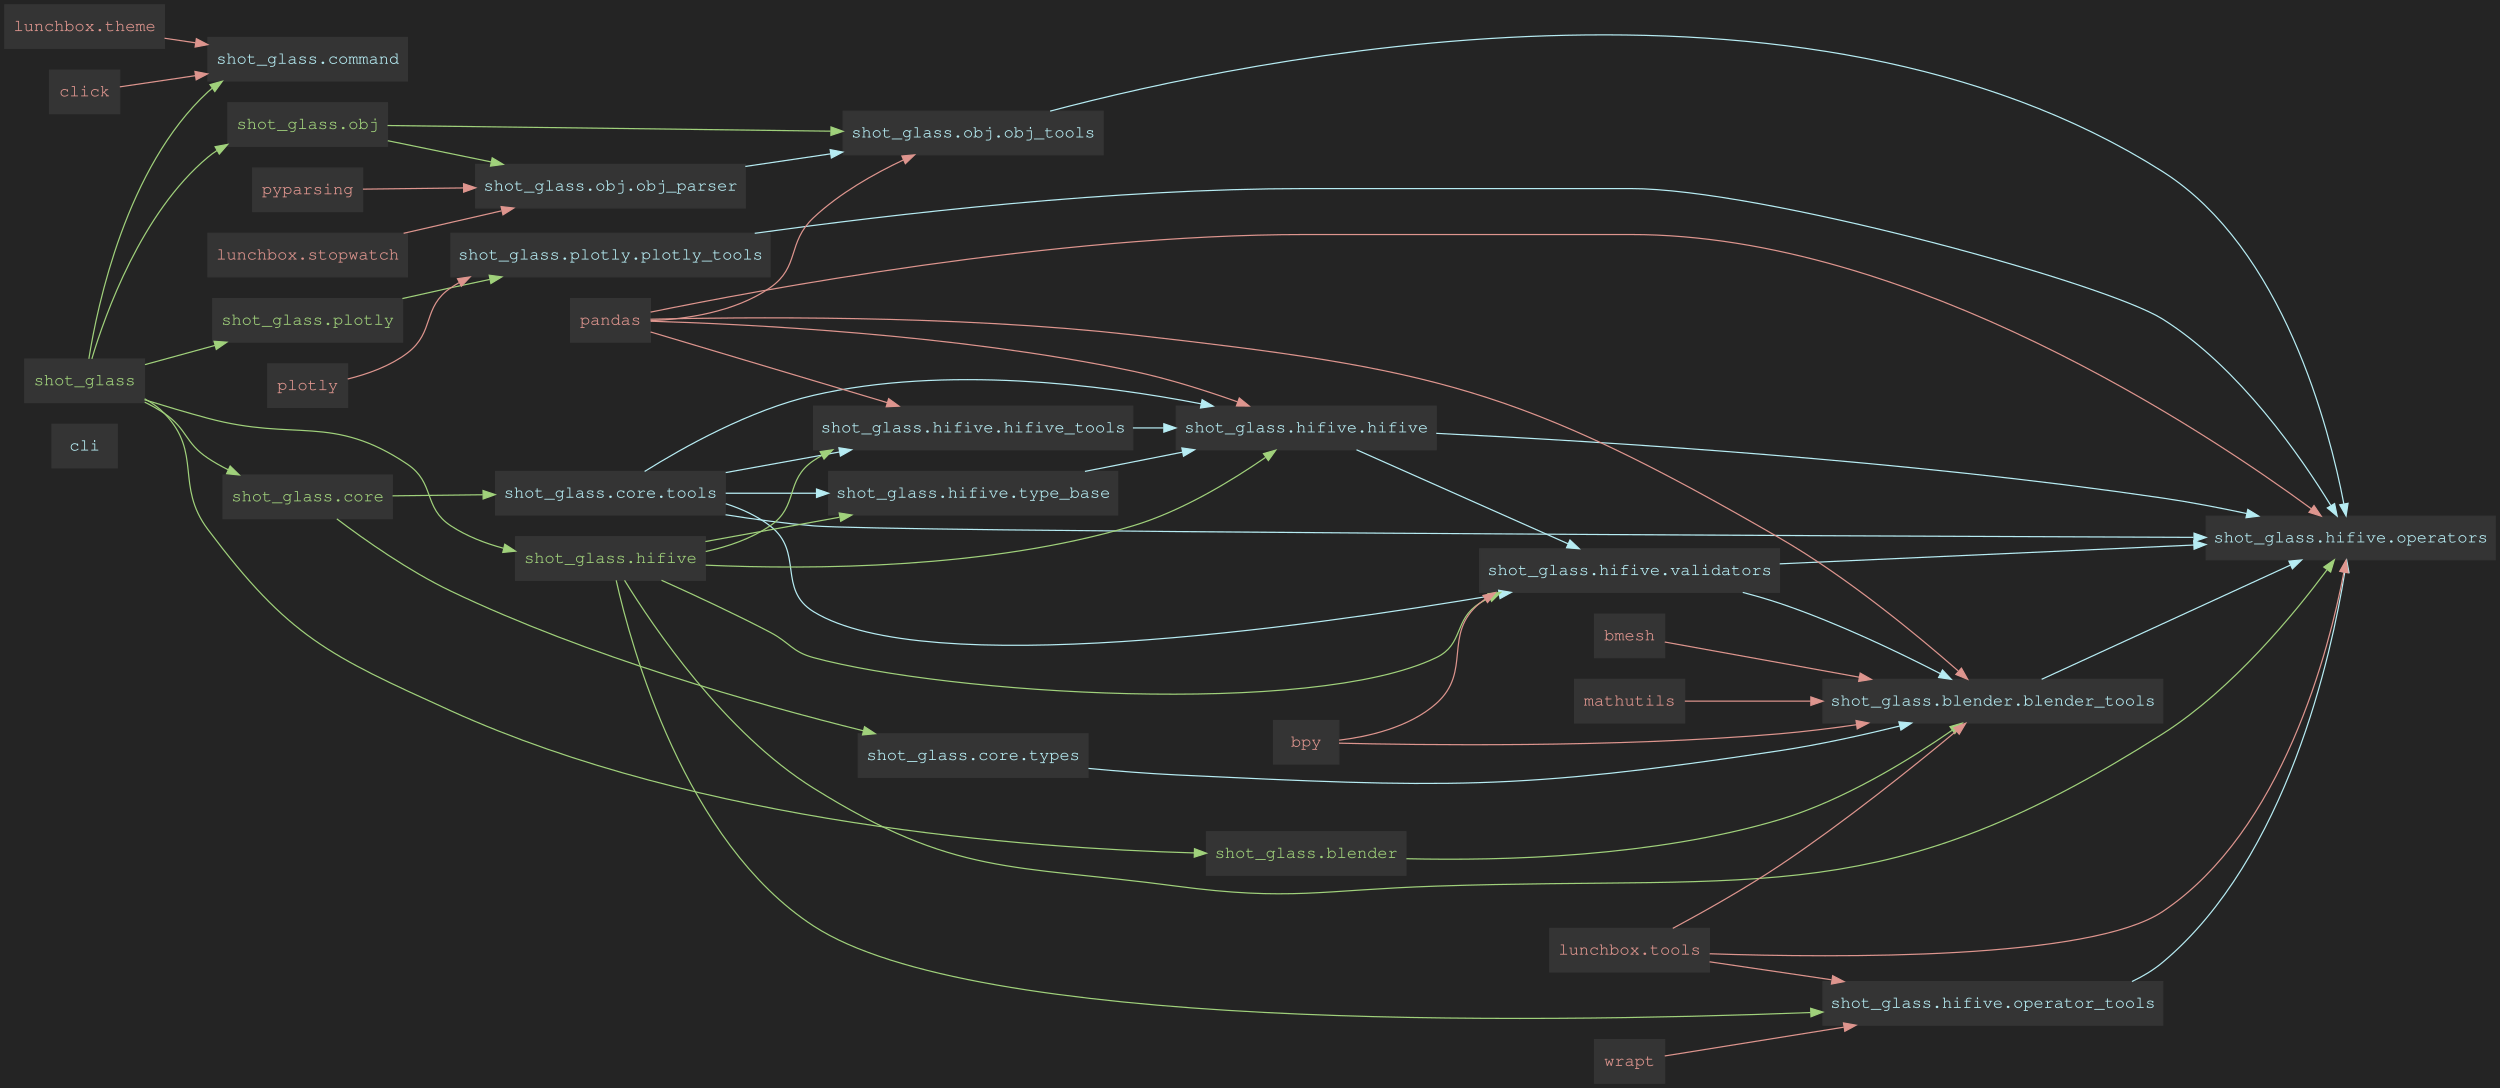
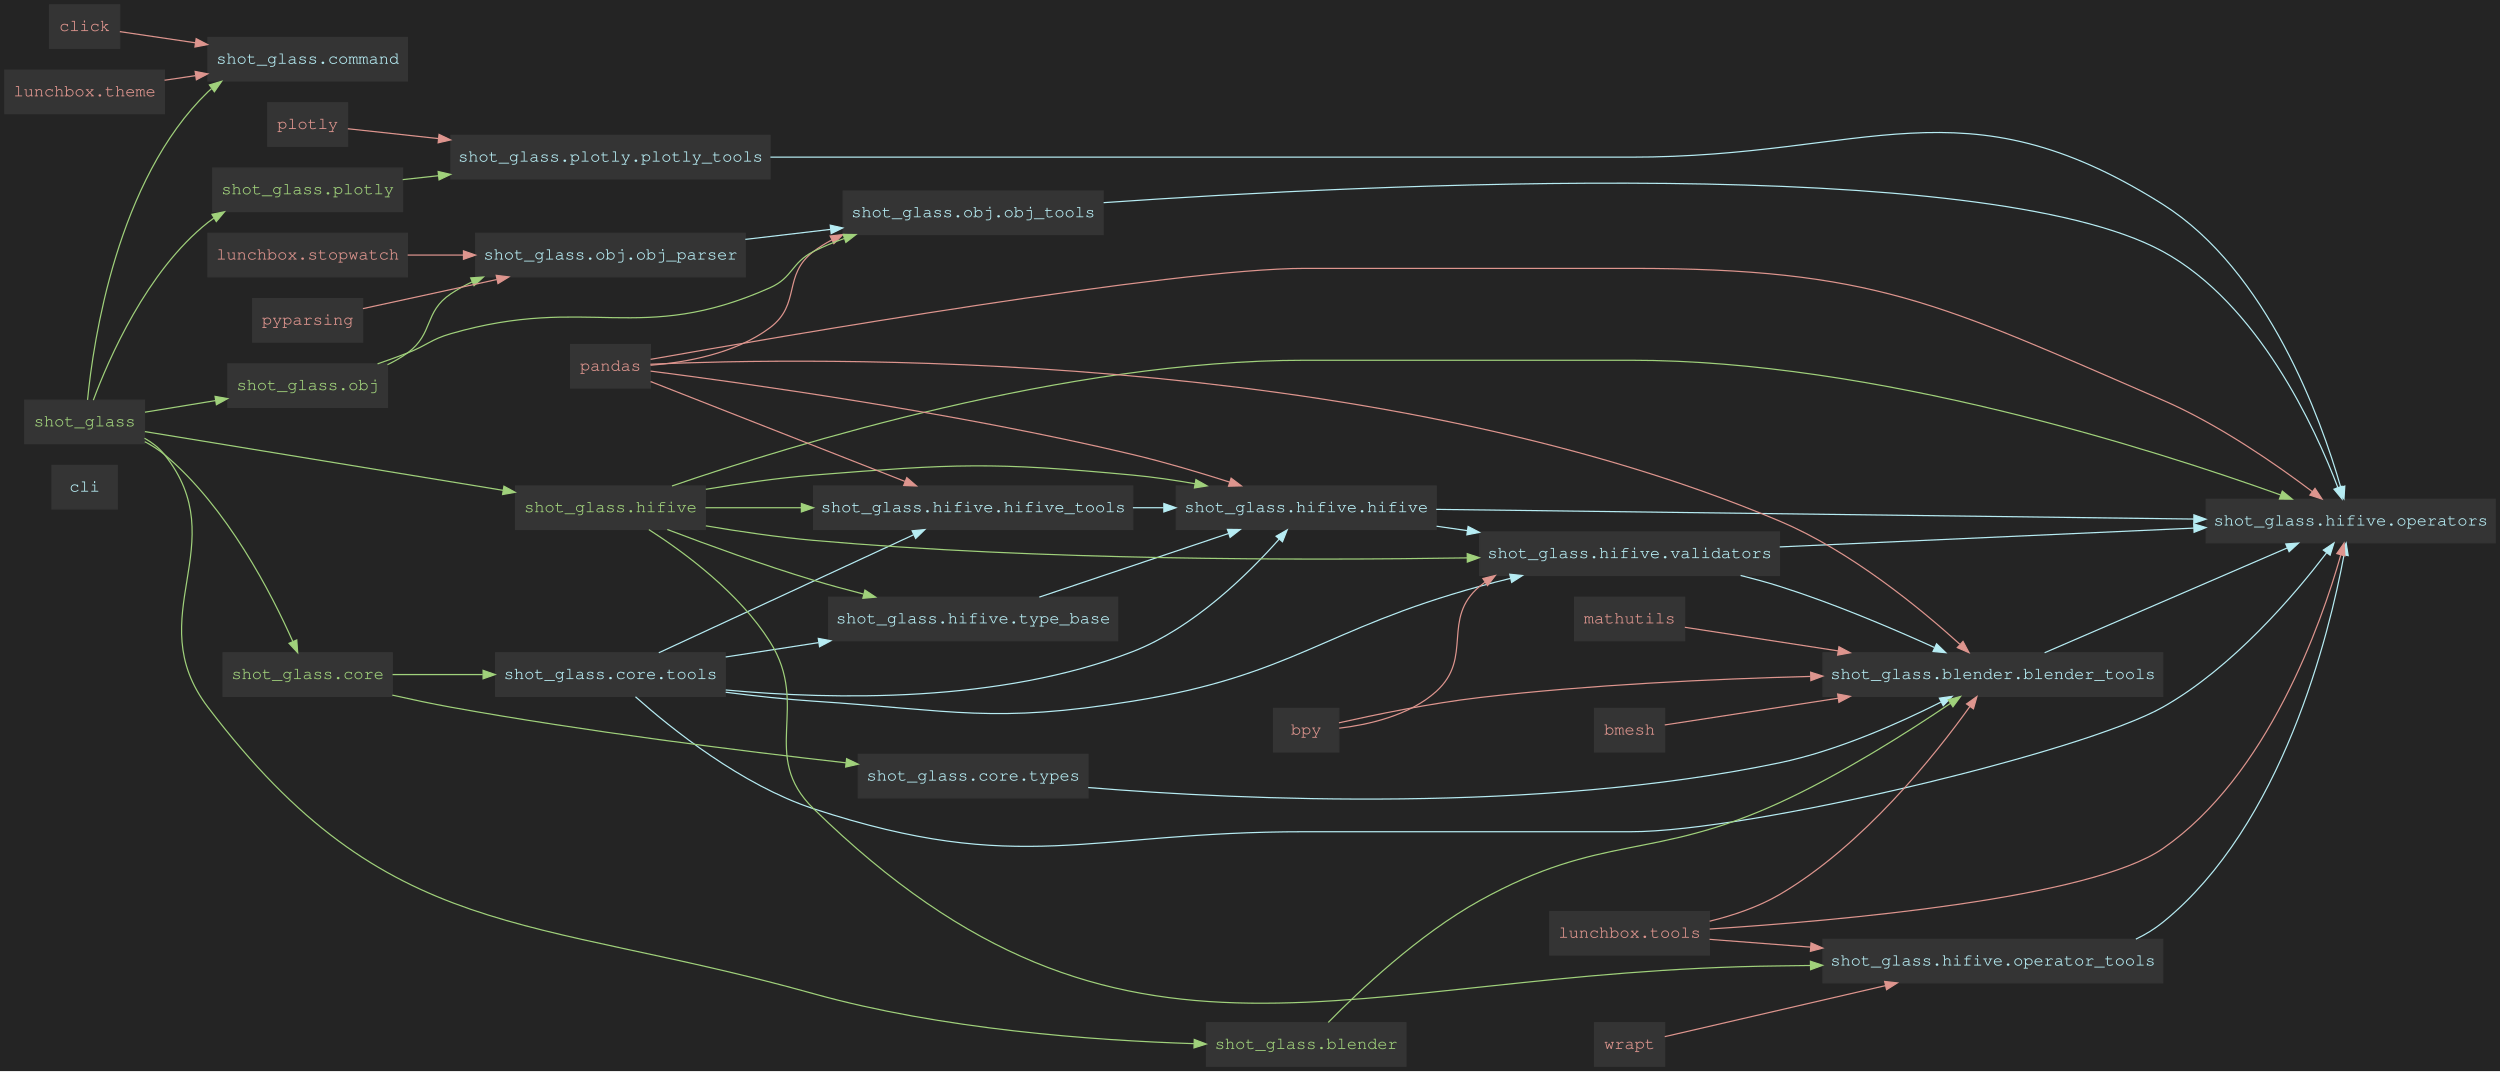
- <svg xmlns="http://www.w3.org/2000/svg" width="2068pt" height="900pt" viewBox="0.00 0.00 2068.00 900.00">
-   <g id="graph0" class="graph" transform="scale(1 1) rotate(0) translate(4 896)">
-     <polygon fill="#242424" stroke="transparent" points="-4,4 -4,-896 2064,-896 2064,4 -4,4" />
+ <svg xmlns="http://www.w3.org/2000/svg" width="2068pt" height="886pt" viewBox="0.00 0.00 2068.00 886.00">
+   <g id="graph0" class="graph" transform="scale(1 1) rotate(0) translate(4 882)">
+     <polygon fill="#242424" stroke="transparent" points="-4,4 -4,-882 2064,-882 2064,4 -4,4" />
    <g id="node1" class="node">
-       <polygon fill="#343434" stroke="#343434" points="93,-545 39,-545 39,-509 93,-509 93,-545" />
-       <text text-anchor="middle" x="66" y="-523.3" font-family="Courier,monospace" font-size="14.00" fill="#b6ecf3">cli</text>
+       <polygon fill="#343434" stroke="#343434" points="93,-497 39,-497 39,-461 93,-461 93,-497" />
+       <text text-anchor="middle" x="66" y="-475.3" font-family="Courier,monospace" font-size="14.00" fill="#b6ecf3">cli</text>
    </g>
    <g id="node2" class="node">
-       <polygon fill="#343434" stroke="#343434" points="1785,-334 1504,-334 1504,-298 1785,-298 1785,-334" />
-       <text text-anchor="middle" x="1644.5" y="-312.3" font-family="Courier,monospace" font-size="14.00" fill="#b6ecf3">shot_glass.blender.blender_tools</text>
+       <polygon fill="#343434" stroke="#343434" points="1785,-342 1504,-342 1504,-306 1785,-306 1785,-342" />
+       <text text-anchor="middle" x="1644.5" y="-320.3" font-family="Courier,monospace" font-size="14.00" fill="#b6ecf3">shot_glass.blender.blender_tools</text>
    </g>
    <g id="node9" class="node">
      <polygon fill="#343434" stroke="#343434" points="2060,-469 1821,-469 1821,-433 2060,-433 2060,-469" />
      <text text-anchor="middle" x="1940.5" y="-447.3" font-family="Courier,monospace" font-size="14.00" fill="#b6ecf3">shot_glass.hifive.operators</text>
    </g>
    <g id="edge1" class="edge">
-       <path fill="none" stroke="#b6ecf3" d="M1684.85,-334.07C1738.06,-358.5 1832.92,-402.06 1890.64,-428.56" />
-       <polygon fill="#b6ecf3" stroke="#b6ecf3" points="1889.37,-431.83 1899.92,-432.82 1892.29,-425.47 1889.37,-431.83" />
+       <path fill="none" stroke="#b6ecf3" d="M1687.31,-342.06C1740.17,-364.9 1831.14,-404.19 1888.16,-428.82" />
+       <polygon fill="#b6ecf3" stroke="#b6ecf3" points="1886.79,-432.04 1897.36,-432.8 1889.57,-425.62 1886.79,-432.04" />
    </g>
    <g id="node3" class="node">
-       <polygon fill="#343434" stroke="#343434" points="333,-865 168,-865 168,-829 333,-829 333,-865" />
-       <text text-anchor="middle" x="250.5" y="-843.3" font-family="Courier,monospace" font-size="14.00" fill="#b6ecf3">shot_glass.command</text>
+       <polygon fill="#343434" stroke="#343434" points="333,-851 168,-851 168,-815 333,-815 333,-851" />
+       <text text-anchor="middle" x="250.5" y="-829.3" font-family="Courier,monospace" font-size="14.00" fill="#b6ecf3">shot_glass.command</text>
    </g>
    <g id="node4" class="node">
-       <polygon fill="#343434" stroke="#343434" points="596,-506 406,-506 406,-470 596,-470 596,-506" />
-       <text text-anchor="middle" x="501" y="-484.3" font-family="Courier,monospace" font-size="14.00" fill="#b6ecf3">shot_glass.core.tools</text>
+       <polygon fill="#343434" stroke="#343434" points="596,-342 406,-342 406,-306 596,-306 596,-342" />
+       <text text-anchor="middle" x="501" y="-320.3" font-family="Courier,monospace" font-size="14.00" fill="#b6ecf3">shot_glass.core.tools</text>
    </g>
    <g id="node6" class="node">
-       <polygon fill="#343434" stroke="#343434" points="1184,-560 969,-560 969,-524 1184,-524 1184,-560" />
-       <text text-anchor="middle" x="1076.5" y="-538.3" font-family="Courier,monospace" font-size="14.00" fill="#b6ecf3">shot_glass.hifive.hifive</text>
+       <polygon fill="#343434" stroke="#343434" points="1184,-480 969,-480 969,-444 1184,-444 1184,-480" />
+       <text text-anchor="middle" x="1076.5" y="-458.3" font-family="Courier,monospace" font-size="14.00" fill="#b6ecf3">shot_glass.hifive.hifive</text>
    </g>
    <g id="edge2" class="edge">
-       <path fill="none" stroke="#b6ecf3" d="M529.22,-506.02C561.14,-525.97 616.4,-556.92 669,-569 777.63,-593.96 906.57,-577.95 989.64,-561.96" />
-       <polygon fill="#b6ecf3" stroke="#b6ecf3" points="990.4,-565.38 999.54,-560.02 989.05,-558.51 990.4,-565.38" />
+       <path fill="none" stroke="#b6ecf3" d="M596.33,-311.25C686.1,-302.97 823.36,-300.49 933,-343 983.27,-362.49 1028.68,-407.32 1054.13,-436.05" />
+       <polygon fill="#b6ecf3" stroke="#b6ecf3" points="1051.56,-438.43 1060.76,-443.69 1056.85,-433.85 1051.56,-438.43" />
    </g>
    <g id="node7" class="node">
-       <polygon fill="#343434" stroke="#343434" points="933,-560 669,-560 669,-524 933,-524 933,-560" />
-       <text text-anchor="middle" x="801" y="-538.3" font-family="Courier,monospace" font-size="14.00" fill="#b6ecf3">shot_glass.hifive.hifive_tools</text>
+       <polygon fill="#343434" stroke="#343434" points="933,-480 669,-480 669,-444 933,-444 933,-480" />
+       <text text-anchor="middle" x="801" y="-458.3" font-family="Courier,monospace" font-size="14.00" fill="#b6ecf3">shot_glass.hifive.hifive_tools</text>
    </g>
    <g id="edge3" class="edge">
-       <path fill="none" stroke="#b6ecf3" d="M596.29,-505.09C626.22,-510.51 659.56,-516.55 690.47,-522.15" />
-       <polygon fill="#b6ecf3" stroke="#b6ecf3" points="689.94,-525.61 700.41,-523.95 691.19,-518.73 689.94,-525.61" />
+       <path fill="none" stroke="#b6ecf3" d="M540.96,-342.04C595.06,-367.09 692.89,-412.4 751.6,-439.59" />
+       <polygon fill="#b6ecf3" stroke="#b6ecf3" points="750.49,-442.93 761.03,-443.95 753.43,-436.58 750.49,-442.93" />
    </g>
    <g id="edge4" class="edge">
-       <path fill="none" stroke="#b6ecf3" d="M596.19,-470.2C619.87,-466.43 645.29,-463 669,-461 725.05,-456.28 1498.52,-452.73 1810.45,-451.49" />
-       <polygon fill="#b6ecf3" stroke="#b6ecf3" points="1810.91,-454.98 1820.9,-451.44 1810.89,-447.98 1810.91,-454.98" />
+       <path fill="none" stroke="#b6ecf3" d="M521.67,-305.62C551.08,-279.46 609.45,-232.51 669,-213 840.87,-156.68 894.64,-194 1075.5,-194 1075.5,-194 1075.5,-194 1345,-194 1443.43,-194 1719.28,-259.89 1785,-297 1842.92,-329.7 1894.08,-390.01 1920.5,-424.66" />
+       <polygon fill="#b6ecf3" stroke="#b6ecf3" points="1917.87,-426.98 1926.67,-432.88 1923.47,-422.78 1917.87,-426.98" />
    </g>
    <g id="node10" class="node">
-       <polygon fill="#343434" stroke="#343434" points="920.5,-506 681.5,-506 681.5,-470 920.5,-470 920.5,-506" />
-       <text text-anchor="middle" x="801" y="-484.3" font-family="Courier,monospace" font-size="14.00" fill="#b6ecf3">shot_glass.hifive.type_base</text>
+       <polygon fill="#343434" stroke="#343434" points="920.5,-388 681.5,-388 681.5,-352 920.5,-352 920.5,-388" />
+       <text text-anchor="middle" x="801" y="-366.3" font-family="Courier,monospace" font-size="14.00" fill="#b6ecf3">shot_glass.hifive.type_base</text>
    </g>
    <g id="edge5" class="edge">
-       <path fill="none" stroke="#b6ecf3" d="M596.29,-488C620.15,-488 646.18,-488 671.42,-488" />
-       <polygon fill="#b6ecf3" stroke="#b6ecf3" points="671.42,-491.5 681.42,-488 671.42,-484.5 671.42,-491.5" />
+       <path fill="none" stroke="#b6ecf3" d="M596.29,-338.55C620.68,-342.32 647.33,-346.43 673.09,-350.41" />
+       <polygon fill="#b6ecf3" stroke="#b6ecf3" points="672.87,-353.92 683.29,-351.98 673.94,-347 672.87,-353.92" />
    </g>
    <g id="node11" class="node">
      <polygon fill="#343434" stroke="#343434" points="1468,-442 1220,-442 1220,-406 1468,-406 1468,-442" />
      <text text-anchor="middle" x="1344" y="-420.3" font-family="Courier,monospace" font-size="14.00" fill="#b6ecf3">shot_glass.hifive.validators</text>
    </g>
    <g id="edge6" class="edge">
-       <path fill="none" stroke="#b6ecf3" d="M596.33,-479.31C609.5,-475.13 622.21,-469.25 633,-461 661.11,-439.52 638.85,-408.52 669,-390 761.04,-333.47 1070.16,-376.01 1235.89,-404.24" />
-       <polygon fill="#b6ecf3" stroke="#b6ecf3" points="1235.66,-407.75 1246.11,-405.99 1236.85,-400.85 1235.66,-407.75" />
+       <path fill="none" stroke="#b6ecf3" d="M596.29,-309.39C619.97,-306.32 645.36,-303.55 669,-302 786.08,-294.32 817.16,-283.33 933,-302 1065.65,-323.38 1090.43,-361.44 1220,-397 1228.27,-399.27 1236.9,-401.48 1245.57,-403.59" />
+       <polygon fill="#b6ecf3" stroke="#b6ecf3" points="1244.84,-407.01 1255.37,-405.93 1246.46,-400.21 1244.84,-407.01" />
    </g>
    <g id="node5" class="node">
-       <polygon fill="#343434" stroke="#343434" points="896,-289 706,-289 706,-253 896,-253 896,-289" />
-       <text text-anchor="middle" x="801" y="-267.3" font-family="Courier,monospace" font-size="14.00" fill="#b6ecf3">shot_glass.core.types</text>
+       <polygon fill="#343434" stroke="#343434" points="896,-258 706,-258 706,-222 896,-222 896,-258" />
+       <text text-anchor="middle" x="801" y="-236.3" font-family="Courier,monospace" font-size="14.00" fill="#b6ecf3">shot_glass.core.types</text>
    </g>
    <g id="edge7" class="edge">
-       <path fill="none" stroke="#b6ecf3" d="M896.39,-260.37C920.06,-258.14 945.43,-256.13 969,-255 1190.7,-244.4 1248.53,-241.85 1468,-275 1500.94,-279.98 1536.84,-287.9 1567.54,-295.47" />
-       <polygon fill="#b6ecf3" stroke="#b6ecf3" points="1566.76,-298.88 1577.31,-297.91 1568.46,-292.09 1566.76,-298.88" />
+       <path fill="none" stroke="#b6ecf3" d="M896.15,-230.55C1026.29,-219.97 1267.76,-209.29 1468,-251 1515.69,-260.93 1566.74,-283.68 1601.41,-301.17" />
+       <polygon fill="#b6ecf3" stroke="#b6ecf3" points="1600.24,-304.5 1610.74,-305.94 1603.43,-298.27 1600.24,-304.5" />
    </g>
    <g id="edge8" class="edge">
-       <path fill="none" stroke="#b6ecf3" d="M1184.06,-537.54C1322.96,-530.75 1573.15,-515.18 1785,-484 1807.69,-480.66 1832.05,-475.98 1854.55,-471.19" />
-       <polygon fill="#b6ecf3" stroke="#b6ecf3" points="1855.38,-474.6 1864.41,-469.07 1853.9,-467.76 1855.38,-474.6" />
+       <path fill="none" stroke="#b6ecf3" d="M1184.06,-460.64C1342.61,-458.62 1640.2,-454.82 1810.72,-452.64" />
+       <polygon fill="#b6ecf3" stroke="#b6ecf3" points="1810.81,-456.14 1820.76,-452.52 1810.72,-449.14 1810.81,-456.14" />
    </g>
    <g id="edge9" class="edge">
-       <path fill="none" stroke="#b6ecf3" d="M1118.11,-523.95C1165.06,-503.09 1242.34,-468.74 1292.95,-446.24" />
-       <polygon fill="#b6ecf3" stroke="#b6ecf3" points="1294.68,-449.31 1302.39,-442.05 1291.83,-442.91 1294.68,-449.31" />
+       <path fill="none" stroke="#b6ecf3" d="M1184.34,-446.71C1192.73,-445.51 1201.26,-444.29 1209.8,-443.06" />
+       <polygon fill="#b6ecf3" stroke="#b6ecf3" points="1210.41,-446.51 1219.81,-441.63 1209.41,-439.58 1210.41,-446.51" />
    </g>
    <g id="edge10" class="edge">
-       <path fill="none" stroke="#b6ecf3" d="M933.14,-542C941.62,-542 950.13,-542 958.54,-542" />
-       <polygon fill="#b6ecf3" stroke="#b6ecf3" points="958.73,-545.5 968.73,-542 958.73,-538.5 958.73,-545.5" />
+       <path fill="none" stroke="#b6ecf3" d="M933.14,-462C941.62,-462 950.13,-462 958.54,-462" />
+       <polygon fill="#b6ecf3" stroke="#b6ecf3" points="958.73,-465.5 968.73,-462 958.73,-458.5 958.73,-465.5" />
    </g>
    <g id="node8" class="node">
-       <polygon fill="#343434" stroke="#343434" points="1785,-84 1504,-84 1504,-48 1785,-48 1785,-84" />
-       <text text-anchor="middle" x="1644.5" y="-62.3" font-family="Courier,monospace" font-size="14.00" fill="#b6ecf3">shot_glass.hifive.operator_tools</text>
+       <polygon fill="#343434" stroke="#343434" points="1785,-105 1504,-105 1504,-69 1785,-69 1785,-105" />
+       <text text-anchor="middle" x="1644.5" y="-83.3" font-family="Courier,monospace" font-size="14.00" fill="#b6ecf3">shot_glass.hifive.operator_tools</text>
    </g>
    <g id="edge11" class="edge">
-       <path fill="none" stroke="#b6ecf3" d="M1759.53,-84.09C1768.7,-88.36 1777.36,-93.59 1785,-100 1888.19,-186.5 1924.77,-355.39 1935.57,-422.51" />
-       <polygon fill="#b6ecf3" stroke="#b6ecf3" points="1932.17,-423.39 1937.15,-432.74 1939.09,-422.32 1932.17,-423.39" />
+       <path fill="none" stroke="#b6ecf3" d="M1762.78,-105.14C1770.72,-108.96 1778.24,-113.53 1785,-119 1884.27,-199.34 1922.88,-358.02 1934.9,-422.63" />
+       <polygon fill="#b6ecf3" stroke="#b6ecf3" points="1931.53,-423.63 1936.73,-432.86 1938.42,-422.4 1931.53,-423.63" />
    </g>
    <g id="edge12" class="edge">
-       <path fill="none" stroke="#b6ecf3" d="M893.45,-506.06C919.34,-511.17 947.67,-516.76 974.1,-521.98" />
-       <polygon fill="#b6ecf3" stroke="#b6ecf3" points="973.65,-525.46 984.13,-523.96 975,-518.59 973.65,-525.46" />
+       <path fill="none" stroke="#b6ecf3" d="M855.71,-388.07C900.68,-403.19 964.94,-424.81 1012.36,-440.76" />
+       <polygon fill="#b6ecf3" stroke="#b6ecf3" points="1011.32,-444.1 1021.91,-443.97 1013.55,-437.47 1011.32,-444.1" />
    </g>
    <g id="edge13" class="edge">
-       <path fill="none" stroke="#b6ecf3" d="M1437.61,-405.94C1447.95,-403.26 1458.26,-400.27 1468,-397 1515.01,-381.2 1566.23,-356.65 1601.14,-338.71" />
-       <polygon fill="#b6ecf3" stroke="#b6ecf3" points="1602.82,-341.78 1610.09,-334.07 1599.6,-335.57 1602.82,-341.78" />
+       <path fill="none" stroke="#b6ecf3" d="M1435.83,-405.98C1446.75,-403.25 1457.68,-400.25 1468,-397 1512.45,-383 1561.27,-362.23 1596.1,-346.42" />
+       <polygon fill="#b6ecf3" stroke="#b6ecf3" points="1597.91,-349.45 1605.54,-342.1 1594.99,-343.08 1597.91,-349.45" />
    </g>
    <g id="edge14" class="edge">
      <path fill="none" stroke="#b6ecf3" d="M1468.18,-429.59C1568.32,-434.14 1709.16,-440.54 1810.77,-445.15" />
      <polygon fill="#b6ecf3" stroke="#b6ecf3" points="1810.64,-448.65 1820.79,-445.61 1810.95,-441.66 1810.64,-448.65" />
    </g>
    <g id="node12" class="node">
-       <polygon fill="#343434" stroke="#343434" points="612.5,-760 389.5,-760 389.5,-724 612.5,-724 612.5,-760" />
-       <text text-anchor="middle" x="501" y="-738.3" font-family="Courier,monospace" font-size="14.00" fill="#b6ecf3">shot_glass.obj.obj_parser</text>
+       <polygon fill="#343434" stroke="#343434" points="612.5,-689 389.5,-689 389.5,-653 612.5,-653 612.5,-689" />
+       <text text-anchor="middle" x="501" y="-667.3" font-family="Courier,monospace" font-size="14.00" fill="#b6ecf3">shot_glass.obj.obj_parser</text>
    </g>
    <g id="node13" class="node">
-       <polygon fill="#343434" stroke="#343434" points="908.5,-804 693.5,-804 693.5,-768 908.5,-768 908.5,-804" />
-       <text text-anchor="middle" x="801" y="-782.3" font-family="Courier,monospace" font-size="14.00" fill="#b6ecf3">shot_glass.obj.obj_tools</text>
+       <polygon fill="#343434" stroke="#343434" points="908.5,-724 693.5,-724 693.5,-688 908.5,-688 908.5,-724" />
+       <text text-anchor="middle" x="801" y="-702.3" font-family="Courier,monospace" font-size="14.00" fill="#b6ecf3">shot_glass.obj.obj_tools</text>
    </g>
    <g id="edge15" class="edge">
-       <path fill="none" stroke="#b6ecf3" d="M612.54,-758.32C635.59,-761.72 659.95,-765.32 683.21,-768.76" />
-       <polygon fill="#b6ecf3" stroke="#b6ecf3" points="682.7,-772.22 693.1,-770.22 683.72,-765.29 682.7,-772.22" />
+       <path fill="none" stroke="#b6ecf3" d="M612.54,-683.98C635.48,-686.68 659.73,-689.53 682.9,-692.25" />
+       <polygon fill="#b6ecf3" stroke="#b6ecf3" points="682.76,-695.75 693.1,-693.45 683.58,-688.8 682.76,-695.75" />
    </g>
    <g id="edge16" class="edge">
-       <path fill="none" stroke="#b6ecf3" d="M864.66,-804.08C1030.29,-847.93 1487.37,-943.06 1785,-754 1884.65,-690.7 1922.89,-541.46 1934.85,-479.13" />
-       <polygon fill="#b6ecf3" stroke="#b6ecf3" points="1938.31,-479.68 1936.67,-469.21 1931.43,-478.42 1938.31,-479.68" />
+       <path fill="none" stroke="#b6ecf3" d="M908.91,-714.36C1131.62,-729.87 1636.83,-754.7 1785,-674 1863.94,-631.01 1911.05,-528.18 1929.91,-478.62" />
+       <polygon fill="#b6ecf3" stroke="#b6ecf3" points="1933.22,-479.77 1933.41,-469.18 1926.66,-477.34 1933.22,-479.77" />
    </g>
    <g id="node14" class="node">
-       <polygon fill="#343434" stroke="#343434" points="633,-703 369,-703 369,-667 633,-667 633,-703" />
-       <text text-anchor="middle" x="501" y="-681.3" font-family="Courier,monospace" font-size="14.00" fill="#b6ecf3">shot_glass.plotly.plotly_tools</text>
+       <polygon fill="#343434" stroke="#343434" points="633,-770 369,-770 369,-734 633,-734 633,-770" />
+       <text text-anchor="middle" x="501" y="-748.3" font-family="Courier,monospace" font-size="14.00" fill="#b6ecf3">shot_glass.plotly.plotly_tools</text>
    </g>
    <g id="edge17" class="edge">
-       <path fill="none" stroke="#b6ecf3" d="M620.31,-703.01C736.05,-719.05 917.46,-740 1075.5,-740 1075.5,-740 1075.5,-740 1345,-740 1451.43,-740 1736.5,-662.52 1785,-632 1848.59,-591.99 1899.79,-517.5 1924.12,-477.7" />
-       <polygon fill="#b6ecf3" stroke="#b6ecf3" points="1927.16,-479.43 1929.31,-469.06 1921.16,-475.83 1927.16,-479.43" />
+       <path fill="none" stroke="#b6ecf3" d="M633.26,-752C749.5,-752 923.79,-752 1075.5,-752 1075.5,-752 1075.5,-752 1345,-752 1541.32,-752 1619,-817.81 1785,-713 1872.04,-658.04 1916.11,-534.86 1932.18,-479.23" />
+       <polygon fill="#b6ecf3" stroke="#b6ecf3" points="1935.62,-479.92 1934.94,-469.35 1928.88,-478.04 1935.62,-479.92" />
    </g>
    <g id="node15" class="node">
-       <polygon fill="#343434" stroke="#343434" points="95,-838 37,-838 37,-802 95,-802 95,-838" />
-       <text text-anchor="middle" x="66" y="-816.3" font-family="Courier,monospace" font-size="14.00" fill="#de958e">click</text>
+       <polygon fill="#343434" stroke="#343434" points="95,-878 37,-878 37,-842 95,-842 95,-878" />
+       <text text-anchor="middle" x="66" y="-856.3" font-family="Courier,monospace" font-size="14.00" fill="#de958e">click</text>
    </g>
    <g id="edge18" class="edge">
-       <path fill="none" stroke="#de958e" d="M95.12,-824.16C112.1,-826.67 134.81,-830.03 157.57,-833.4" />
-       <polygon fill="#de958e" stroke="#de958e" points="157.26,-836.89 167.66,-834.89 158.28,-829.97 157.26,-836.89" />
+       <path fill="none" stroke="#de958e" d="M95.12,-855.84C112.1,-853.33 134.81,-849.97 157.57,-846.6" />
+       <polygon fill="#de958e" stroke="#de958e" points="158.28,-850.03 167.66,-845.11 157.26,-843.11 158.28,-850.03" />
    </g>
    <g id="node16" class="node">
-       <polygon fill="#343434" stroke="#343434" points="132,-892 0,-892 0,-856 132,-856 132,-892" />
-       <text text-anchor="middle" x="66" y="-870.3" font-family="Courier,monospace" font-size="14.00" fill="#de958e">lunchbox.theme</text>
+       <polygon fill="#343434" stroke="#343434" points="132,-824 0,-824 0,-788 132,-788 132,-824" />
+       <text text-anchor="middle" x="66" y="-802.3" font-family="Courier,monospace" font-size="14.00" fill="#de958e">lunchbox.theme</text>
    </g>
    <g id="edge19" class="edge">
-       <path fill="none" stroke="#de958e" d="M132.11,-864.37C140.43,-863.14 149.06,-861.86 157.69,-860.58" />
-       <polygon fill="#de958e" stroke="#de958e" points="158.44,-864.01 167.82,-859.08 157.41,-857.09 158.44,-864.01" />
+       <path fill="none" stroke="#de958e" d="M132.11,-815.63C140.43,-816.86 149.06,-818.14 157.69,-819.42" />
+       <polygon fill="#de958e" stroke="#de958e" points="157.41,-822.91 167.82,-820.92 158.44,-815.99 157.41,-822.91" />
    </g>
    <g id="node17" class="node">
-       <polygon fill="#343434" stroke="#343434" points="320.5,-503 180.5,-503 180.5,-467 320.5,-467 320.5,-503" />
-       <text text-anchor="middle" x="250.5" y="-481.3" font-family="Courier,monospace" font-size="14.00" fill="#a0d17b">shot_glass.core</text>
+       <polygon fill="#343434" stroke="#343434" points="320.5,-342 180.5,-342 180.5,-306 320.5,-306 320.5,-342" />
+       <text text-anchor="middle" x="250.5" y="-320.3" font-family="Courier,monospace" font-size="14.00" fill="#a0d17b">shot_glass.core</text>
    </g>
    <g id="edge20" class="edge">
-       <path fill="none" stroke="#a0d17b" d="M320.72,-485.84C343.82,-486.11 370.1,-486.43 395.28,-486.74" />
-       <polygon fill="#a0d17b" stroke="#a0d17b" points="395.57,-490.24 405.61,-486.86 395.66,-483.24 395.57,-490.24" />
+       <path fill="none" stroke="#a0d17b" d="M320.72,-324C343.82,-324 370.1,-324 395.28,-324" />
+       <polygon fill="#a0d17b" stroke="#a0d17b" points="395.61,-327.5 405.61,-324 395.61,-320.5 395.61,-327.5" />
    </g>
    <g id="edge21" class="edge">
-       <path fill="none" stroke="#a0d17b" d="M274.63,-466.79C297.52,-449.48 334.1,-423.68 369,-407 481.76,-353.11 621.05,-313.63 710.21,-291.49" />
-       <polygon fill="#a0d17b" stroke="#a0d17b" points="711.15,-294.87 720.02,-289.08 709.47,-288.07 711.15,-294.87" />
+       <path fill="none" stroke="#a0d17b" d="M320.55,-306.99C336.41,-303.4 353.24,-299.85 369,-297 480.03,-276.95 608.36,-260.88 695.92,-250.98" />
+       <polygon fill="#a0d17b" stroke="#a0d17b" points="696.31,-254.45 705.86,-249.86 695.53,-247.5 696.31,-254.45" />
    </g>
    <g id="node18" class="node">
-       <polygon fill="#343434" stroke="#343434" points="115.5,-599 16.5,-599 16.5,-563 115.5,-563 115.5,-599" />
-       <text text-anchor="middle" x="66" y="-577.3" font-family="Courier,monospace" font-size="14.00" fill="#a0d17b">shot_glass</text>
+       <polygon fill="#343434" stroke="#343434" points="115.5,-551 16.5,-551 16.5,-515 115.5,-515 115.5,-551" />
+       <text text-anchor="middle" x="66" y="-529.3" font-family="Courier,monospace" font-size="14.00" fill="#a0d17b">shot_glass</text>
    </g>
    <g id="edge22" class="edge">
-       <path fill="none" stroke="#a0d17b" d="M69.5,-599.19C76.55,-643.47 100.64,-757.82 168,-820 169.13,-821.04 170.3,-822.05 171.51,-823.01" />
-       <polygon fill="#a0d17b" stroke="#a0d17b" points="169.72,-826.03 179.94,-828.83 173.7,-820.27 169.72,-826.03" />
+       <path fill="none" stroke="#a0d17b" d="M68.42,-551.19C73.16,-599.68 92.77,-733.32 168,-806 168.96,-806.93 169.96,-807.83 170.99,-808.7" />
+       <polygon fill="#a0d17b" stroke="#a0d17b" points="169.23,-811.75 179.38,-814.77 173.33,-806.07 169.23,-811.75" />
    </g>
    <g id="edge23" class="edge">
-       <path fill="none" stroke="#a0d17b" d="M115.71,-563.35C121.39,-560.55 126.94,-557.43 132,-554 150.98,-541.11 148.89,-529.7 168,-517 173.23,-513.52 178.9,-510.33 184.73,-507.43" />
-       <polygon fill="#a0d17b" stroke="#a0d17b" points="186.4,-510.51 193.98,-503.1 183.44,-504.17 186.4,-510.51" />
+       <path fill="none" stroke="#a0d17b" d="M115.75,-516.65C121.54,-513.6 127.12,-510.07 132,-506 183.9,-462.67 220.85,-390.45 238.25,-351.28" />
+       <polygon fill="#a0d17b" stroke="#a0d17b" points="241.48,-352.64 242.25,-342.07 235.06,-349.85 241.48,-352.64" />
    </g>
    <g id="node19" class="node">
-       <polygon fill="#343434" stroke="#343434" points="316.5,-811 184.5,-811 184.5,-775 316.5,-775 316.5,-811" />
-       <text text-anchor="middle" x="250.5" y="-789.3" font-family="Courier,monospace" font-size="14.00" fill="#a0d17b">shot_glass.obj</text>
+       <polygon fill="#343434" stroke="#343434" points="1159,-36 994,-36 994,0 1159,0 1159,-36" />
+       <text text-anchor="middle" x="1076.5" y="-14.3" font-family="Courier,monospace" font-size="14.00" fill="#a0d17b">shot_glass.blender</text>
    </g>
    <g id="edge24" class="edge">
-       <path fill="none" stroke="#a0d17b" d="M71.97,-599.15C82.98,-636.01 112.94,-720.04 168,-766 170.38,-767.99 172.92,-769.83 175.56,-771.54" />
-       <polygon fill="#a0d17b" stroke="#a0d17b" points="173.93,-774.64 184.35,-776.56 177.4,-768.56 173.93,-774.64" />
+       <path fill="none" stroke="#a0d17b" d="M115.57,-519.47C121.82,-515.95 127.58,-511.54 132,-506 190.82,-432.34 110.98,-372.05 168,-297 317.02,-100.87 431.76,-126.27 669,-60 774.28,-30.59 900.08,-21.37 983.56,-18.69" />
+       <polygon fill="#a0d17b" stroke="#a0d17b" points="983.89,-22.18 993.78,-18.38 983.68,-15.18 983.89,-22.18" />
    </g>
    <g id="node21" class="node">
-       <polygon fill="#343434" stroke="#343434" points="1159,-208 994,-208 994,-172 1159,-172 1159,-208" />
-       <text text-anchor="middle" x="1076.5" y="-186.3" font-family="Courier,monospace" font-size="14.00" fill="#a0d17b">shot_glass.blender</text>
+       <polygon fill="#343434" stroke="#343434" points="579.5,-480 422.5,-480 422.5,-444 579.5,-444 579.5,-480" />
+       <text text-anchor="middle" x="501" y="-458.3" font-family="Courier,monospace" font-size="14.00" fill="#a0d17b">shot_glass.hifive</text>
    </g>
    <g id="edge25" class="edge">
-       <path fill="none" stroke="#a0d17b" d="M115.65,-566.14C121.67,-562.84 127.33,-558.83 132,-554 163.65,-521.22 140.63,-494.43 168,-458 234.95,-368.88 267.48,-354.03 369,-308 574.93,-214.64 844.74,-194.37 983.8,-190.46" />
-       <polygon fill="#a0d17b" stroke="#a0d17b" points="984.08,-193.96 993.99,-190.2 983.9,-186.96 984.08,-193.96" />
+       <path fill="none" stroke="#a0d17b" d="M115.83,-524.99C187.6,-513.23 322.71,-491.07 412.04,-476.42" />
+       <polygon fill="#a0d17b" stroke="#a0d17b" points="412.86,-479.84 422.16,-474.76 411.73,-472.93 412.86,-479.84" />
+     </g>
+     <g id="node25" class="node">
+       <polygon fill="#343434" stroke="#343434" points="316.5,-581 184.5,-581 184.5,-545 316.5,-545 316.5,-581" />
+       <text text-anchor="middle" x="250.5" y="-559.3" font-family="Courier,monospace" font-size="14.00" fill="#a0d17b">shot_glass.obj</text>
+     </g>
+     <g id="edge26" class="edge">
+       <path fill="none" stroke="#a0d17b" d="M115.91,-541.04C133.88,-543.99 154.67,-547.41 174.42,-550.66" />
+       <polygon fill="#a0d17b" stroke="#a0d17b" points="173.88,-554.12 184.32,-552.29 175.02,-547.21 173.88,-554.12" />
+     </g>
+     <g id="node27" class="node">
+       <polygon fill="#343434" stroke="#343434" points="329,-743 172,-743 172,-707 329,-707 329,-743" />
+       <text text-anchor="middle" x="250.5" y="-721.3" font-family="Courier,monospace" font-size="14.00" fill="#a0d17b">shot_glass.plotly</text>
+     </g>
+     <g id="edge27" class="edge">
+       <path fill="none" stroke="#a0d17b" d="M73.21,-551C85.76,-584.77 117.35,-657.81 168,-698 169.58,-699.25 171.21,-700.44 172.9,-701.58" />
+       <polygon fill="#a0d17b" stroke="#a0d17b" points="171.32,-704.72 181.7,-706.84 174.91,-698.71 171.32,-704.72" />
+     </g>
+     <g id="edge28" class="edge">
+       <path fill="none" stroke="#a0d17b" d="M1094.72,-36.24C1119.97,-62.01 1169.53,-109.05 1220,-137 1321.44,-193.17 1362.58,-169.71 1468,-218 1519.61,-241.64 1575.03,-276.97 1609.48,-300.24" />
+       <polygon fill="#a0d17b" stroke="#a0d17b" points="1607.54,-303.15 1617.77,-305.88 1611.48,-297.36 1607.54,-303.15" />
+     </g>
+     <g id="node20" class="node">
+       <polygon fill="#343434" stroke="#343434" points="1373,-296 1315,-296 1315,-260 1373,-260 1373,-296" />
+       <text text-anchor="middle" x="1344" y="-274.3" font-family="Courier,monospace" font-size="14.00" fill="#de958e">bmesh</text>
+     </g>
+     <g id="edge29" class="edge">
+       <path fill="none" stroke="#de958e" d="M1373.08,-282.33C1406.15,-287.42 1463.33,-296.23 1516.61,-304.45" />
+       <polygon fill="#de958e" stroke="#de958e" points="1516.1,-307.91 1526.51,-305.97 1517.16,-300.99 1516.1,-307.91" />
+     </g>
+     <g id="edge30" class="edge">
+       <path fill="none" stroke="#a0d17b" d="M579.85,-477.24C607.84,-482.01 639.72,-486.65 669,-489 785.96,-498.39 816.18,-499.97 933,-489 949.77,-487.43 967.5,-484.83 984.54,-481.86" />
+       <polygon fill="#a0d17b" stroke="#a0d17b" points="985.27,-485.28 994.49,-480.07 984.03,-478.39 985.27,-485.28" />
+     </g>
+     <g id="edge31" class="edge">
+       <path fill="none" stroke="#a0d17b" d="M579.52,-462C603.86,-462 631.54,-462 658.87,-462" />
+       <polygon fill="#a0d17b" stroke="#a0d17b" points="658.91,-465.5 668.91,-462 658.91,-458.5 658.91,-465.5" />
+     </g>
+     <g id="edge32" class="edge">
+       <path fill="none" stroke="#a0d17b" d="M532.74,-443.91C562.78,-424.64 607.6,-391.37 633,-351 666.75,-297.35 623.66,-257.29 669,-213 926.37,38.4 1108.24,-78.9 1468,-83 1476.32,-83.09 1484.87,-83.21 1493.49,-83.35" />
+       <polygon fill="#a0d17b" stroke="#a0d17b" points="1493.59,-86.86 1503.65,-83.53 1493.71,-79.86 1493.59,-86.86" />
+     </g>
+     <g id="edge33" class="edge">
+       <path fill="none" stroke="#a0d17b" d="M551.87,-480C650.5,-513.94 878.02,-584 1075.5,-584 1075.5,-584 1075.5,-584 1345,-584 1546.79,-584 1778.01,-510.12 1882.71,-472.49" />
+       <polygon fill="#a0d17b" stroke="#a0d17b" points="1883.93,-475.77 1892.14,-469.08 1881.55,-469.19 1883.93,-475.77" />
+     </g>
+     <g id="edge34" class="edge">
+       <path fill="none" stroke="#a0d17b" d="M548,-444C581.3,-431.33 627.55,-414.47 669,-402 682.26,-398.01 696.38,-394.16 710.27,-390.59" />
+       <polygon fill="#a0d17b" stroke="#a0d17b" points="711.48,-393.89 720.32,-388.04 709.76,-387.11 711.48,-393.89" />
+     </g>
+     <g id="edge35" class="edge">
+       <path fill="none" stroke="#a0d17b" d="M579.87,-447.03C607.86,-442.28 639.74,-437.59 669,-435 856.08,-418.44 1073.48,-418.32 1209.66,-420.53" />
+       <polygon fill="#a0d17b" stroke="#a0d17b" points="1209.68,-424.03 1219.73,-420.7 1209.79,-417.04 1209.68,-424.03" />
    </g>
    <g id="node22" class="node">
-       <polygon fill="#343434" stroke="#343434" points="579.5,-452 422.5,-452 422.5,-416 579.5,-416 579.5,-452" />
-       <text text-anchor="middle" x="501" y="-430.3" font-family="Courier,monospace" font-size="14.00" fill="#a0d17b">shot_glass.hifive</text>
-     </g>
-     <g id="edge26" class="edge">
-       <path fill="none" stroke="#a0d17b" d="M115.6,-565.31C132.15,-560.18 150.82,-554.61 168,-550 240.68,-530.5 270.52,-553.95 333,-512 356.04,-496.54 345.79,-476.2 369,-461 381.99,-452.5 397.13,-446.59 412.41,-442.51" />
-       <polygon fill="#a0d17b" stroke="#a0d17b" points="413.55,-445.84 422.45,-440.08 411.91,-439.03 413.55,-445.84" />
+       <polygon fill="#343434" stroke="#343434" points="1103.5,-296 1049.5,-296 1049.5,-260 1103.5,-260 1103.5,-296" />
+       <text text-anchor="middle" x="1076.5" y="-274.3" font-family="Courier,monospace" font-size="14.00" fill="#de958e">bpy</text>
+     </g>
+     <g id="edge36" class="edge">
+       <path fill="none" stroke="#de958e" d="M1103.59,-284.1C1132.04,-290.48 1178.98,-300.22 1220,-305 1310.44,-315.54 1412.36,-320.33 1493.56,-322.47" />
+       <polygon fill="#de958e" stroke="#de958e" points="1493.77,-325.97 1503.86,-322.73 1493.95,-318.98 1493.77,-325.97" />
+     </g>
+     <g id="edge37" class="edge">
+       <path fill="none" stroke="#de958e" d="M1103.79,-279.64C1127.44,-282.43 1161.8,-289.93 1184,-310 1215.04,-338.07 1187.92,-370.13 1220,-397 1221.38,-398.16 1222.8,-399.27 1224.26,-400.34" />
+       <polygon fill="#de958e" stroke="#de958e" points="1222.66,-403.47 1232.95,-405.97 1226.46,-397.59 1222.66,-403.47" />
+     </g>
+     <g id="node23" class="node">
+       <polygon fill="#343434" stroke="#343434" points="534,-597 468,-597 468,-561 534,-561 534,-597" />
+       <text text-anchor="middle" x="501" y="-575.3" font-family="Courier,monospace" font-size="14.00" fill="#de958e">pandas</text>
+     </g>
+     <g id="edge38" class="edge">
+       <path fill="none" stroke="#de958e" d="M534.02,-580.72C659.2,-586.24 1125.48,-595.52 1468,-451 1526.78,-426.2 1584.71,-378.51 1617.12,-349.15" />
+       <polygon fill="#de958e" stroke="#de958e" points="1619.79,-351.44 1624.79,-342.1 1615.06,-346.29 1619.79,-351.44" />
+     </g>
+     <g id="edge39" class="edge">
+       <path fill="none" stroke="#de958e" d="M534.19,-575.02C606.24,-565.81 785.71,-541.05 933,-506 959.57,-499.68 988.44,-491.09 1013.21,-483.18" />
+       <polygon fill="#de958e" stroke="#de958e" points="1014.39,-486.48 1022.84,-480.08 1012.24,-479.82 1014.39,-486.48" />
+     </g>
+     <g id="edge40" class="edge">
+       <path fill="none" stroke="#de958e" d="M534.17,-566.37C584.53,-546.6 682.6,-508.09 744.51,-483.79" />
+       <polygon fill="#de958e" stroke="#de958e" points="746.1,-486.92 754.13,-480.01 743.54,-480.41 746.1,-486.92" />
+     </g>
+     <g id="edge41" class="edge">
+       <path fill="none" stroke="#de958e" d="M534.19,-584.76C638.67,-603.27 967.78,-660 1075.5,-660 1075.5,-660 1075.5,-660 1345,-660 1546.47,-660 1600.12,-631.05 1785,-551 1831.1,-531.04 1878.85,-497.88 1908.83,-475.26" />
+       <polygon fill="#de958e" stroke="#de958e" points="1910.97,-478.03 1916.8,-469.18 1906.73,-472.46 1910.97,-478.03" />
+     </g>
+     <g id="edge42" class="edge">
+       <path fill="none" stroke="#de958e" d="M534.1,-579.86C562.65,-582.13 604.2,-589.31 633,-611 658.76,-630.4 643.24,-654.6 669,-674 673.73,-677.56 678.81,-680.74 684.11,-683.56" />
+       <polygon fill="#de958e" stroke="#de958e" points="682.72,-686.77 693.24,-687.99 685.77,-680.47 682.72,-686.77" />
+     </g>
+     <g id="node24" class="node">
+       <polygon fill="#343434" stroke="#343434" points="1389.5,-388 1298.5,-388 1298.5,-352 1389.5,-352 1389.5,-388" />
+       <text text-anchor="middle" x="1344" y="-366.3" font-family="Courier,monospace" font-size="14.00" fill="#de958e">mathutils</text>
+     </g>
+     <g id="edge43" class="edge">
+       <path fill="none" stroke="#de958e" d="M1389.69,-363.11C1423.4,-357.92 1471.42,-350.52 1516.63,-343.55" />
+       <polygon fill="#de958e" stroke="#de958e" points="1517.18,-347.01 1526.53,-342.02 1516.12,-340.09 1517.18,-347.01" />
+     </g>
+     <g id="edge44" class="edge">
+       <path fill="none" stroke="#a0d17b" d="M316.52,-580.34C322.34,-583.12 327.94,-586.32 333,-590 354.86,-605.89 346.52,-624 369,-639 374.56,-642.71 380.51,-645.99 386.69,-648.89" />
+       <polygon fill="#a0d17b" stroke="#a0d17b" points="385.34,-652.12 395.9,-652.88 388.12,-645.69 385.34,-652.12" />
+     </g>
+     <g id="edge45" class="edge">
+       <path fill="none" stroke="#a0d17b" d="M308.31,-581.02C316.64,-583.9 325.08,-586.94 333,-590 349.33,-596.32 352.18,-601.15 369,-606 482.91,-638.83 524.7,-595.79 633,-644 652.03,-652.47 650.4,-664.62 669,-674 677.06,-678.07 685.66,-681.63 694.46,-684.76" />
+       <polygon fill="#a0d17b" stroke="#a0d17b" points="693.48,-688.12 704.07,-687.98 695.7,-681.48 693.48,-688.12" />
    </g>
    <g id="node26" class="node">
-       <polygon fill="#343434" stroke="#343434" points="329,-649 172,-649 172,-613 329,-613 329,-649" />
-       <text text-anchor="middle" x="250.5" y="-627.3" font-family="Courier,monospace" font-size="14.00" fill="#a0d17b">shot_glass.plotly</text>
-     </g>
-     <g id="edge27" class="edge">
-       <path fill="none" stroke="#a0d17b" d="M115.91,-594.4C133.7,-599.27 154.25,-604.91 173.82,-610.27" />
-       <polygon fill="#a0d17b" stroke="#a0d17b" points="173.07,-613.69 183.64,-612.96 174.92,-606.94 173.07,-613.69" />
-     </g>
-     <g id="edge28" class="edge">
-       <path fill="none" stroke="#a0d17b" d="M316.79,-779.6C342.9,-774.24 373.54,-767.95 402.2,-762.07" />
-       <polygon fill="#a0d17b" stroke="#a0d17b" points="403.16,-765.45 412.25,-760.01 401.75,-758.59 403.16,-765.45" />
-     </g>
-     <g id="edge29" class="edge">
-       <path fill="none" stroke="#a0d17b" d="M316.57,-792.17C406.77,-791.02 571.27,-788.92 683.07,-787.49" />
-       <polygon fill="#a0d17b" stroke="#a0d17b" points="683.42,-790.99 693.38,-787.36 683.33,-783.99 683.42,-790.99" />
-     </g>
-     <g id="node20" class="node">
-       <polygon fill="#343434" stroke="#343434" points="333,-703 168,-703 168,-667 333,-667 333,-703" />
-       <text text-anchor="middle" x="250.5" y="-681.3" font-family="Courier,monospace" font-size="14.00" fill="#de958e">lunchbox.stopwatch</text>
-     </g>
-     <g id="edge30" class="edge">
-       <path fill="none" stroke="#de958e" d="M329.87,-703.02C342.94,-706.02 356.35,-709.1 369,-712 382.54,-715.11 396.87,-718.39 410.89,-721.6" />
-       <polygon fill="#de958e" stroke="#de958e" points="410.5,-725.1 421.03,-723.92 412.06,-718.28 410.5,-725.1" />
-     </g>
-     <g id="edge31" class="edge">
-       <path fill="none" stroke="#a0d17b" d="M1159.37,-185.67C1239.68,-183.77 1364.78,-187.15 1468,-218 1521.56,-234.01 1576.81,-268.35 1610.66,-291.82" />
-       <polygon fill="#a0d17b" stroke="#a0d17b" points="1609.01,-294.94 1619.2,-297.83 1613.04,-289.21 1609.01,-294.94" />
-     </g>
-     <g id="edge32" class="edge">
-       <path fill="none" stroke="#a0d17b" d="M579.73,-428.5C667.48,-424.65 813.55,-425.39 933,-461 973.6,-473.1 1015.18,-498.53 1042.86,-517.68" />
-       <polygon fill="#a0d17b" stroke="#a0d17b" points="1041.15,-520.76 1051.34,-523.66 1045.18,-515.04 1041.15,-520.76" />
-     </g>
-     <g id="edge33" class="edge">
-       <path fill="none" stroke="#a0d17b" d="M579.75,-439.79C598.33,-443.84 617.31,-450.42 633,-461 656.92,-477.12 645.08,-498.88 669,-515 671.19,-516.48 673.44,-517.87 675.75,-519.2" />
-       <polygon fill="#a0d17b" stroke="#a0d17b" points="674.42,-522.45 684.9,-523.95 677.64,-516.24 674.42,-522.45" />
-     </g>
-     <g id="edge34" class="edge">
-       <path fill="none" stroke="#a0d17b" d="M505.71,-415.93C517.9,-361.64 562.24,-199.45 669,-130 801.05,-44.09 1254.89,-49.18 1493.76,-58.43" />
-       <polygon fill="#a0d17b" stroke="#a0d17b" points="1493.78,-61.93 1503.91,-58.83 1494.06,-54.94 1493.78,-61.93" />
-     </g>
-     <g id="edge35" class="edge">
-       <path fill="none" stroke="#a0d17b" d="M512.64,-415.95C535.95,-378.03 595.36,-289.83 669,-244 786.25,-171.02 832.09,-181.16 969,-163 1063.73,-150.44 1088.5,-159.81 1184,-163 1456.77,-172.11 1554.83,-142.34 1785,-289 1842.86,-325.87 1894.39,-388.93 1920.81,-424.52" />
-       <polygon fill="#a0d17b" stroke="#a0d17b" points="1918.24,-426.94 1926.97,-432.95 1923.89,-422.81 1918.24,-426.94" />
-     </g>
-     <g id="edge36" class="edge">
-       <path fill="none" stroke="#a0d17b" d="M579.52,-448.05C613.33,-454.17 653.58,-461.47 690.38,-468.14" />
-       <polygon fill="#a0d17b" stroke="#a0d17b" points="690.19,-471.66 700.65,-470 691.44,-464.77 690.19,-471.66" />
-     </g>
-     <g id="edge37" class="edge">
-       <path fill="none" stroke="#a0d17b" d="M543.19,-416C569.23,-404.33 603.43,-388.47 633,-373 649.41,-364.41 651.12,-356.83 669,-352 779.48,-322.13 1080.85,-302.42 1184,-352 1207.08,-363.1 1198.25,-383.48 1220,-397 1222.65,-398.65 1225.39,-400.2 1228.2,-401.65" />
-       <polygon fill="#a0d17b" stroke="#a0d17b" points="1226.85,-404.88 1237.39,-405.99 1229.84,-398.55 1226.85,-404.88" />
-     </g>
-     <g id="node23" class="node">
-       <polygon fill="#343434" stroke="#343434" points="296,-757 205,-757 205,-721 296,-721 296,-757" />
-       <text text-anchor="middle" x="250.5" y="-735.3" font-family="Courier,monospace" font-size="14.00" fill="#de958e">pyparsing</text>
-     </g>
-     <g id="edge38" class="edge">
-       <path fill="none" stroke="#de958e" d="M296.21,-739.54C319.69,-739.82 349.7,-740.19 379.43,-740.54" />
-       <polygon fill="#de958e" stroke="#de958e" points="379.45,-744.04 389.5,-740.67 379.54,-737.05 379.45,-744.04" />
-     </g>
-     <g id="node24" class="node">
-       <polygon fill="#343434" stroke="#343434" points="1373,-388 1315,-388 1315,-352 1373,-352 1373,-388" />
-       <text text-anchor="middle" x="1344" y="-366.3" font-family="Courier,monospace" font-size="14.00" fill="#de958e">bmesh</text>
-     </g>
-     <g id="edge39" class="edge">
-       <path fill="none" stroke="#de958e" d="M1373.08,-364.92C1409.78,-358.28 1476.19,-346.27 1534.01,-335.81" />
-       <polygon fill="#de958e" stroke="#de958e" points="1534.74,-339.23 1543.96,-334.01 1533.49,-332.34 1534.74,-339.23" />
-     </g>
-     <g id="node25" class="node">
-       <polygon fill="#343434" stroke="#343434" points="534,-649 468,-649 468,-613 534,-613 534,-649" />
-       <text text-anchor="middle" x="501" y="-627.3" font-family="Courier,monospace" font-size="14.00" fill="#de958e">pandas</text>
-     </g>
-     <g id="edge40" class="edge">
-       <path fill="none" stroke="#de958e" d="M534.03,-631.95C605.75,-633.67 784.6,-635.73 933,-619 1180.66,-591.09 1252.31,-575.86 1468,-451 1524.12,-418.51 1582.49,-370.21 1615.77,-341.05" />
-       <polygon fill="#de958e" stroke="#de958e" points="1618.5,-343.32 1623.68,-334.07 1613.87,-338.07 1618.5,-343.32" />
-     </g>
-     <g id="edge41" class="edge">
-       <path fill="none" stroke="#de958e" d="M534.27,-630.29C606.47,-628.17 786.24,-619.95 933,-589 962.16,-582.85 993.71,-572.81 1019.69,-563.59" />
-       <polygon fill="#de958e" stroke="#de958e" points="1021.14,-566.79 1029.36,-560.1 1018.77,-560.2 1021.14,-566.79" />
-     </g>
-     <g id="edge42" class="edge">
-       <path fill="none" stroke="#de958e" d="M534.17,-621.39C580.75,-607.48 668.12,-581.39 729.97,-562.91" />
-       <polygon fill="#de958e" stroke="#de958e" points="731.09,-566.23 739.67,-560.02 729.09,-559.53 731.09,-566.23" />
-     </g>
-     <g id="edge43" class="edge">
-       <path fill="none" stroke="#de958e" d="M534.16,-637.81C621.03,-655.58 867.83,-702 1075.5,-702 1075.5,-702 1075.5,-702 1345,-702 1576.79,-702 1822.23,-538.06 1907.86,-475.16" />
-       <polygon fill="#de958e" stroke="#de958e" points="1910.15,-477.82 1916.1,-469.05 1905.99,-472.19 1910.15,-477.82" />
-     </g>
-     <g id="edge44" class="edge">
-       <path fill="none" stroke="#de958e" d="M534.13,-630.71C562.49,-631.96 603.77,-637.6 633,-658 657.88,-675.36 646.86,-695.25 669,-716 690.35,-736.01 718.52,-752.04 743.27,-763.68" />
-       <polygon fill="#de958e" stroke="#de958e" points="742.01,-766.96 752.56,-767.93 744.92,-760.59 742.01,-766.96" />
-     </g>
-     <g id="edge45" class="edge">
-       <path fill="none" stroke="#a0d17b" d="M328.87,-649.04C342.24,-652.08 356.01,-655.17 369,-658 379.42,-660.27 390.32,-662.6 401.19,-664.88" />
-       <polygon fill="#a0d17b" stroke="#a0d17b" points="400.65,-668.35 411.15,-666.97 402.08,-661.49 400.65,-668.35" />
-     </g>
-     <g id="node27" class="node">
-       <polygon fill="#343434" stroke="#343434" points="1103.5,-300 1049.5,-300 1049.5,-264 1103.5,-264 1103.5,-300" />
-       <text text-anchor="middle" x="1076.5" y="-278.3" font-family="Courier,monospace" font-size="14.00" fill="#de958e">bpy</text>
+       <polygon fill="#343434" stroke="#343434" points="333,-689 168,-689 168,-653 333,-653 333,-689" />
+       <text text-anchor="middle" x="250.5" y="-667.3" font-family="Courier,monospace" font-size="14.00" fill="#de958e">lunchbox.stopwatch</text>
    </g>
    <g id="edge46" class="edge">
-       <path fill="none" stroke="#de958e" d="M1103.61,-281.26C1166.48,-279.73 1331.19,-277.3 1468,-289 1488.68,-290.77 1510.63,-293.47 1531.74,-296.5" />
-       <polygon fill="#de958e" stroke="#de958e" points="1531.3,-299.97 1541.7,-297.96 1532.31,-293.05 1531.3,-299.97" />
+       <path fill="none" stroke="#de958e" d="M333.21,-671C347.95,-671 363.6,-671 379.17,-671" />
+       <polygon fill="#de958e" stroke="#de958e" points="379.38,-674.5 389.38,-671 379.38,-667.5 379.38,-674.5" />
    </g>
    <g id="edge47" class="edge">
-       <path fill="none" stroke="#de958e" d="M1103.71,-283.73C1127.31,-286.58 1161.64,-294.12 1184,-314 1214.05,-340.72 1188.96,-371.44 1220,-397 1221.39,-398.15 1222.82,-399.25 1224.29,-400.3" />
-       <polygon fill="#de958e" stroke="#de958e" points="1222.71,-403.45 1233.02,-405.88 1226.48,-397.55 1222.71,-403.45" />
+       <path fill="none" stroke="#a0d17b" d="M329.1,-733.43C338.61,-734.46 348.54,-735.54 358.63,-736.64" />
+       <polygon fill="#a0d17b" stroke="#a0d17b" points="358.43,-740.14 368.75,-737.74 359.19,-733.18 358.43,-740.14" />
    </g>
    <g id="node28" class="node">
-       <polygon fill="#343434" stroke="#343434" points="1389.5,-334 1298.5,-334 1298.5,-298 1389.5,-298 1389.5,-334" />
-       <text text-anchor="middle" x="1344" y="-312.3" font-family="Courier,monospace" font-size="14.00" fill="#de958e">mathutils</text>
+       <polygon fill="#343434" stroke="#343434" points="296,-635 205,-635 205,-599 296,-599 296,-635" />
+       <text text-anchor="middle" x="250.5" y="-613.3" font-family="Courier,monospace" font-size="14.00" fill="#de958e">pyparsing</text>
    </g>
    <g id="edge48" class="edge">
-       <path fill="none" stroke="#de958e" d="M1389.69,-316C1417.76,-316 1455.74,-316 1493.76,-316" />
-       <polygon fill="#de958e" stroke="#de958e" points="1493.95,-319.5 1503.95,-316 1493.95,-312.5 1493.95,-319.5" />
+       <path fill="none" stroke="#de958e" d="M296.21,-626.72C327,-633.41 369.02,-642.54 406.91,-650.77" />
+       <polygon fill="#de958e" stroke="#de958e" points="406.45,-654.25 416.96,-652.96 407.93,-647.41 406.45,-654.25" />
    </g>
    <g id="node29" class="node">
      <polygon fill="#343434" stroke="#343434" points="1410,-128 1278,-128 1278,-92 1410,-92 1410,-128" />
      <text text-anchor="middle" x="1344" y="-106.3" font-family="Courier,monospace" font-size="14.00" fill="#de958e">lunchbox.tools</text>
    </g>
    <g id="edge49" class="edge">
-       <path fill="none" stroke="#de958e" d="M1379.72,-128.05C1404.79,-141.49 1439.18,-160.77 1468,-180 1521.73,-215.85 1580.31,-263.03 1614.38,-291.36" />
-       <polygon fill="#de958e" stroke="#de958e" points="1612.16,-294.07 1622.08,-297.79 1616.65,-288.69 1612.16,-294.07" />
+       <path fill="none" stroke="#de958e" d="M1410.18,-119.96C1429.66,-124.74 1450.48,-131.75 1468,-142 1537.19,-182.45 1596.97,-257.79 1625.56,-297.67" />
+       <polygon fill="#de958e" stroke="#de958e" points="1622.71,-299.7 1631.34,-305.85 1628.42,-295.66 1622.71,-299.7" />
    </g>
    <g id="edge50" class="edge">
-       <path fill="none" stroke="#de958e" d="M1410.14,-100.4C1439.8,-96.03 1476.05,-90.68 1511.05,-85.52" />
-       <polygon fill="#de958e" stroke="#de958e" points="1511.99,-88.92 1521.37,-84 1510.97,-82 1511.99,-88.92" />
+       <path fill="none" stroke="#de958e" d="M1410.14,-104.98C1434.95,-103.07 1464.37,-100.8 1493.81,-98.53" />
+       <polygon fill="#de958e" stroke="#de958e" points="1494.09,-102.02 1503.79,-97.76 1493.55,-95.04 1494.09,-102.02" />
    </g>
    <g id="edge51" class="edge">
-       <path fill="none" stroke="#de958e" d="M1410.26,-107.05C1517.59,-103.46 1725.41,-102.11 1785,-142 1884.65,-208.7 1922.89,-359.69 1934.85,-422.63" />
-       <polygon fill="#de958e" stroke="#de958e" points="1931.44,-423.42 1936.67,-432.63 1938.33,-422.17 1931.44,-423.42" />
+       <path fill="none" stroke="#de958e" d="M1410.27,-113.52C1517.61,-120.42 1725.44,-138.8 1785,-180 1872.03,-240.21 1916.22,-366.4 1932.26,-422.76" />
+       <polygon fill="#de958e" stroke="#de958e" points="1928.98,-424.04 1935.01,-432.75 1935.73,-422.18 1928.98,-424.04" />
    </g>
    <g id="node30" class="node">
-       <polygon fill="#343434" stroke="#343434" points="283.5,-595 217.5,-595 217.5,-559 283.5,-559 283.5,-595" />
-       <text text-anchor="middle" x="250.5" y="-573.3" font-family="Courier,monospace" font-size="14.00" fill="#de958e">plotly</text>
+       <polygon fill="#343434" stroke="#343434" points="283.5,-797 217.5,-797 217.5,-761 283.5,-761 283.5,-797" />
+       <text text-anchor="middle" x="250.5" y="-775.3" font-family="Courier,monospace" font-size="14.00" fill="#de958e">plotly</text>
    </g>
    <g id="edge52" class="edge">
-       <path fill="none" stroke="#de958e" d="M283.62,-582.48C299.67,-586.44 318.66,-593.07 333,-604 355.94,-621.49 345.08,-641.88 369,-658 371.19,-659.48 373.44,-660.87 375.75,-662.2" />
-       <polygon fill="#de958e" stroke="#de958e" points="374.42,-665.45 384.9,-666.95 377.64,-659.24 374.42,-665.45" />
+       <path fill="none" stroke="#de958e" d="M283.73,-775.5C303.59,-773.34 330.57,-770.41 358.74,-767.35" />
+       <polygon fill="#de958e" stroke="#de958e" points="359.18,-770.82 368.75,-766.26 358.43,-763.86 359.18,-770.82" />
    </g>
    <g id="node31" class="node">
      <polygon fill="#343434" stroke="#343434" points="1373,-36 1315,-36 1315,0 1373,0 1373,-36" />
      <text text-anchor="middle" x="1344" y="-14.3" font-family="Courier,monospace" font-size="14.00" fill="#de958e">wrapt</text>
    </g>
    <g id="edge53" class="edge">
-       <path fill="none" stroke="#de958e" d="M1373.08,-22.52C1407.1,-27.99 1466.65,-37.56 1521.23,-46.34" />
-       <polygon fill="#de958e" stroke="#de958e" points="1520.92,-49.83 1531.35,-47.97 1522.04,-42.92 1520.92,-49.83" />
+       <path fill="none" stroke="#de958e" d="M1373.08,-24.49C1414.48,-34.06 1493.68,-52.37 1555.72,-66.71" />
+       <polygon fill="#de958e" stroke="#de958e" points="1554.99,-70.13 1565.52,-68.97 1556.56,-63.31 1554.99,-70.13" />
    </g>
  </g>
</svg>
